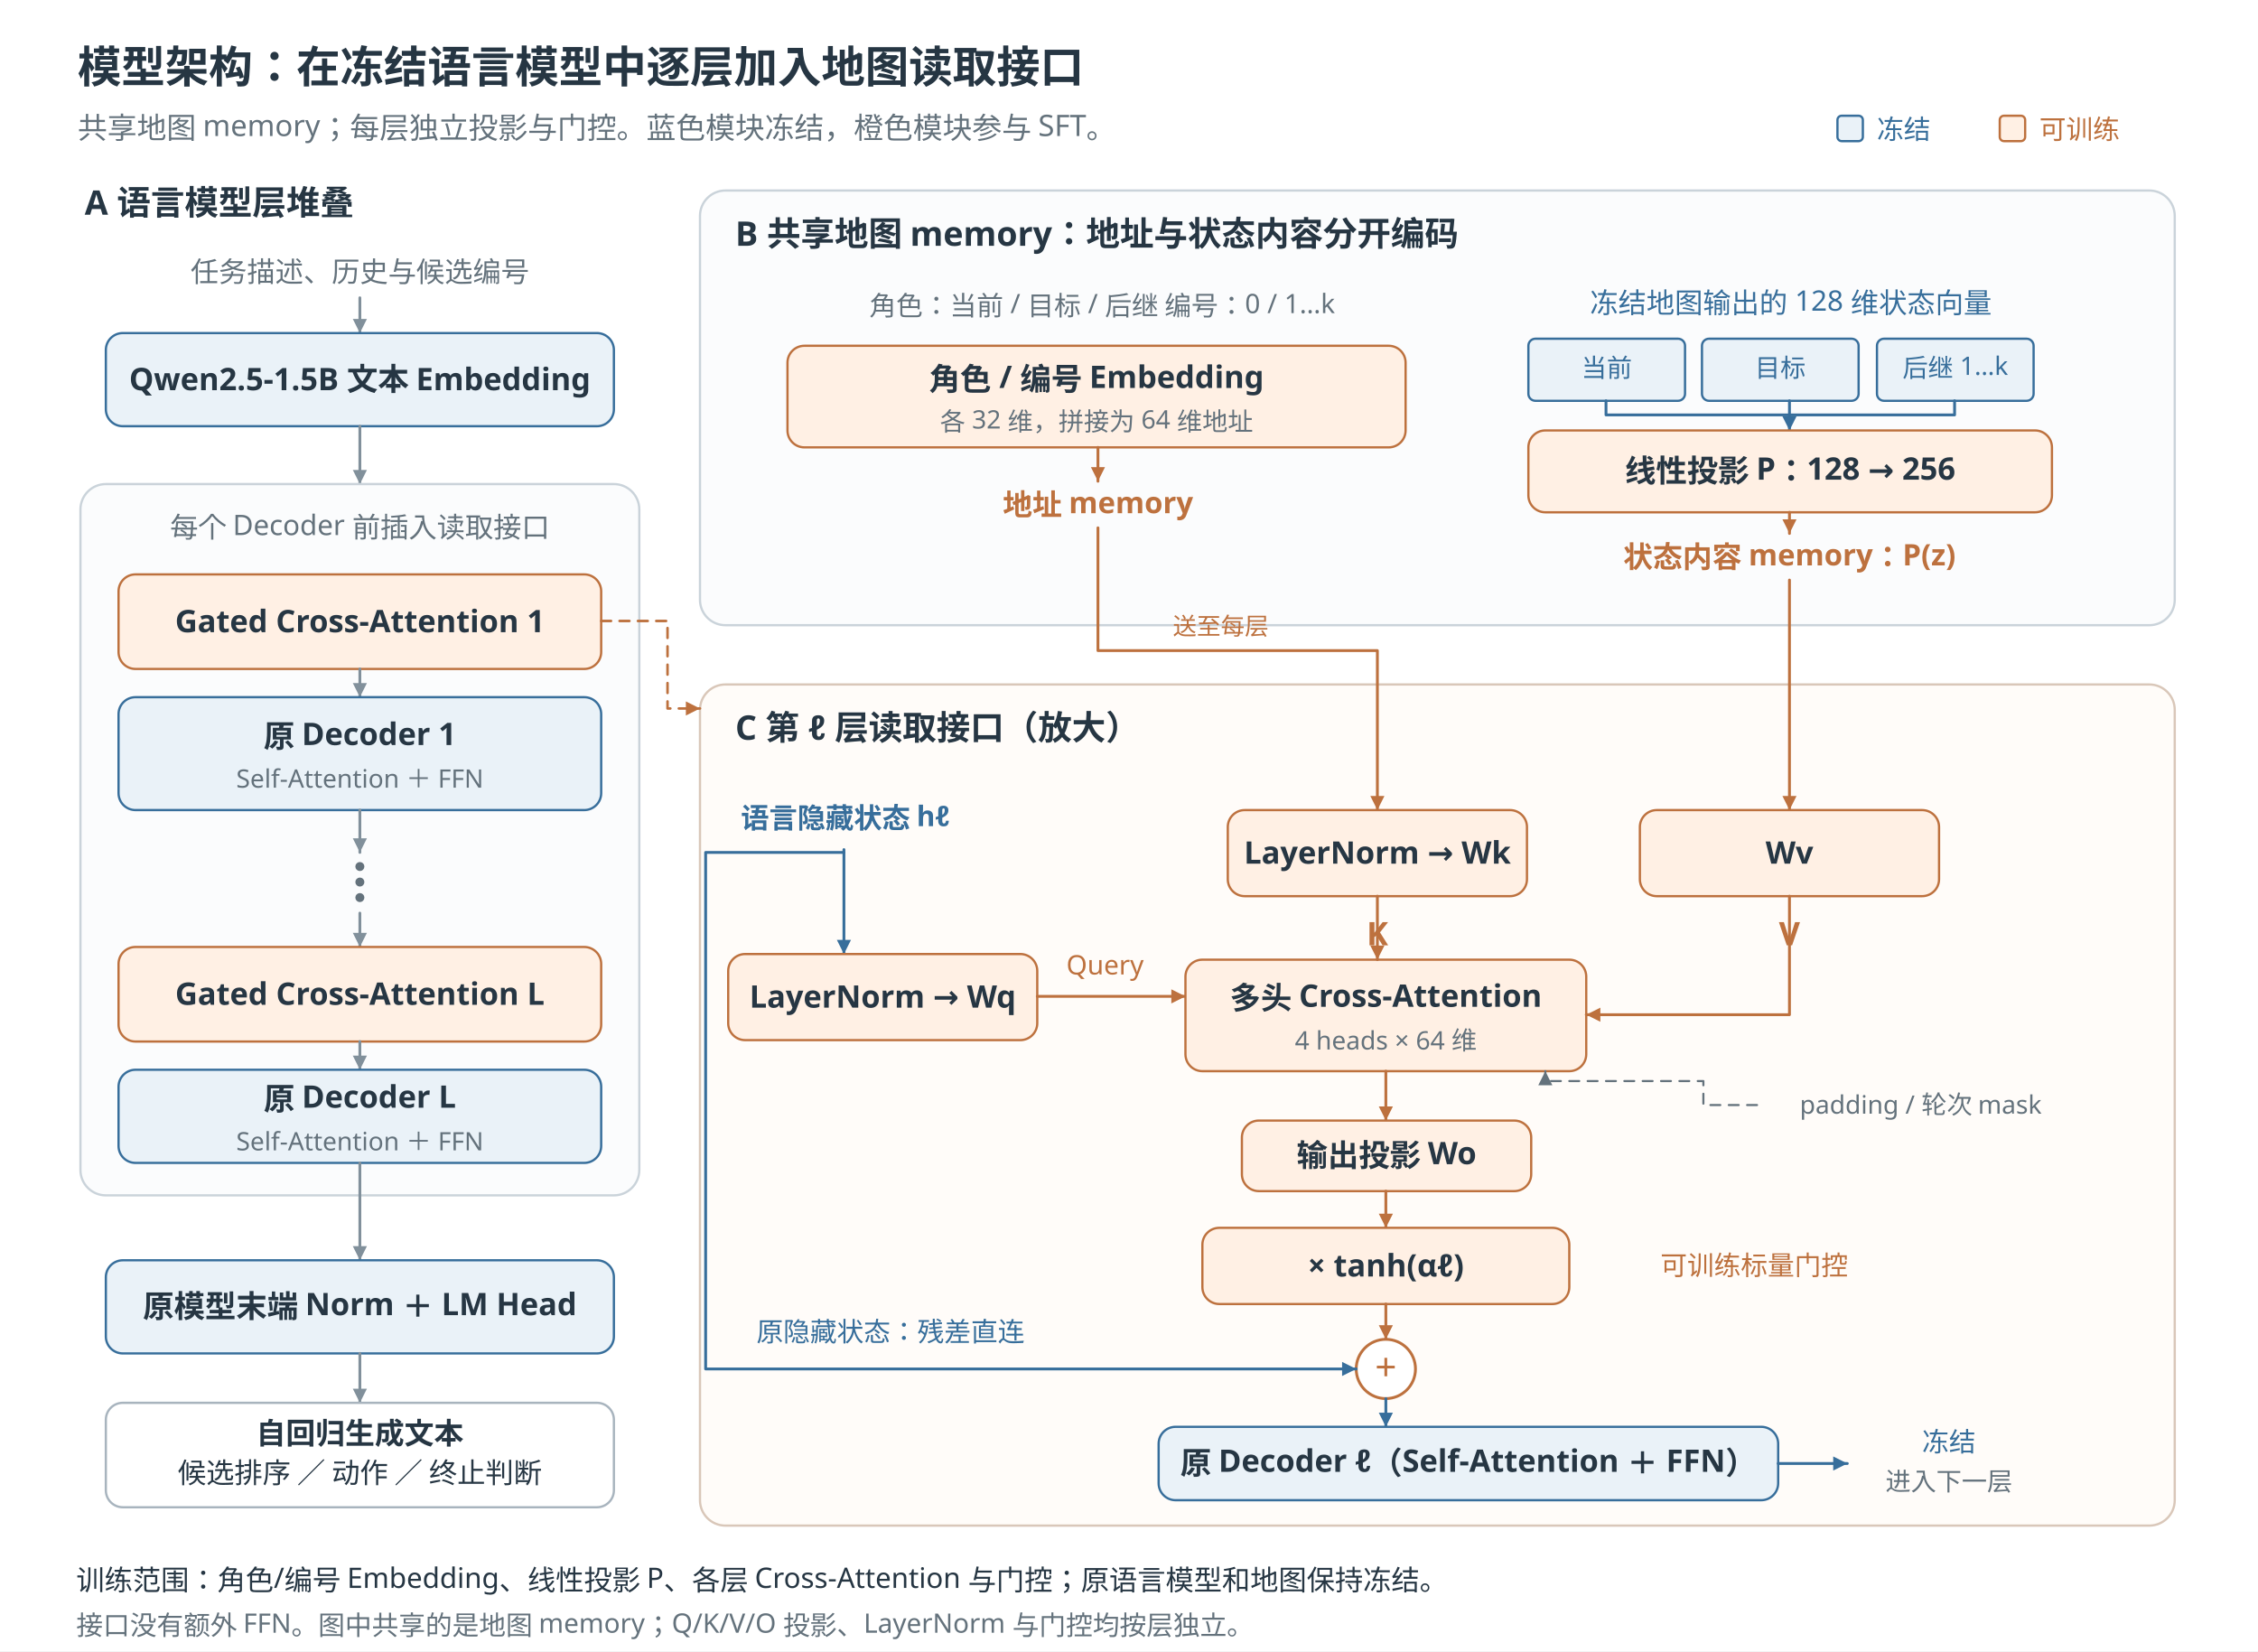
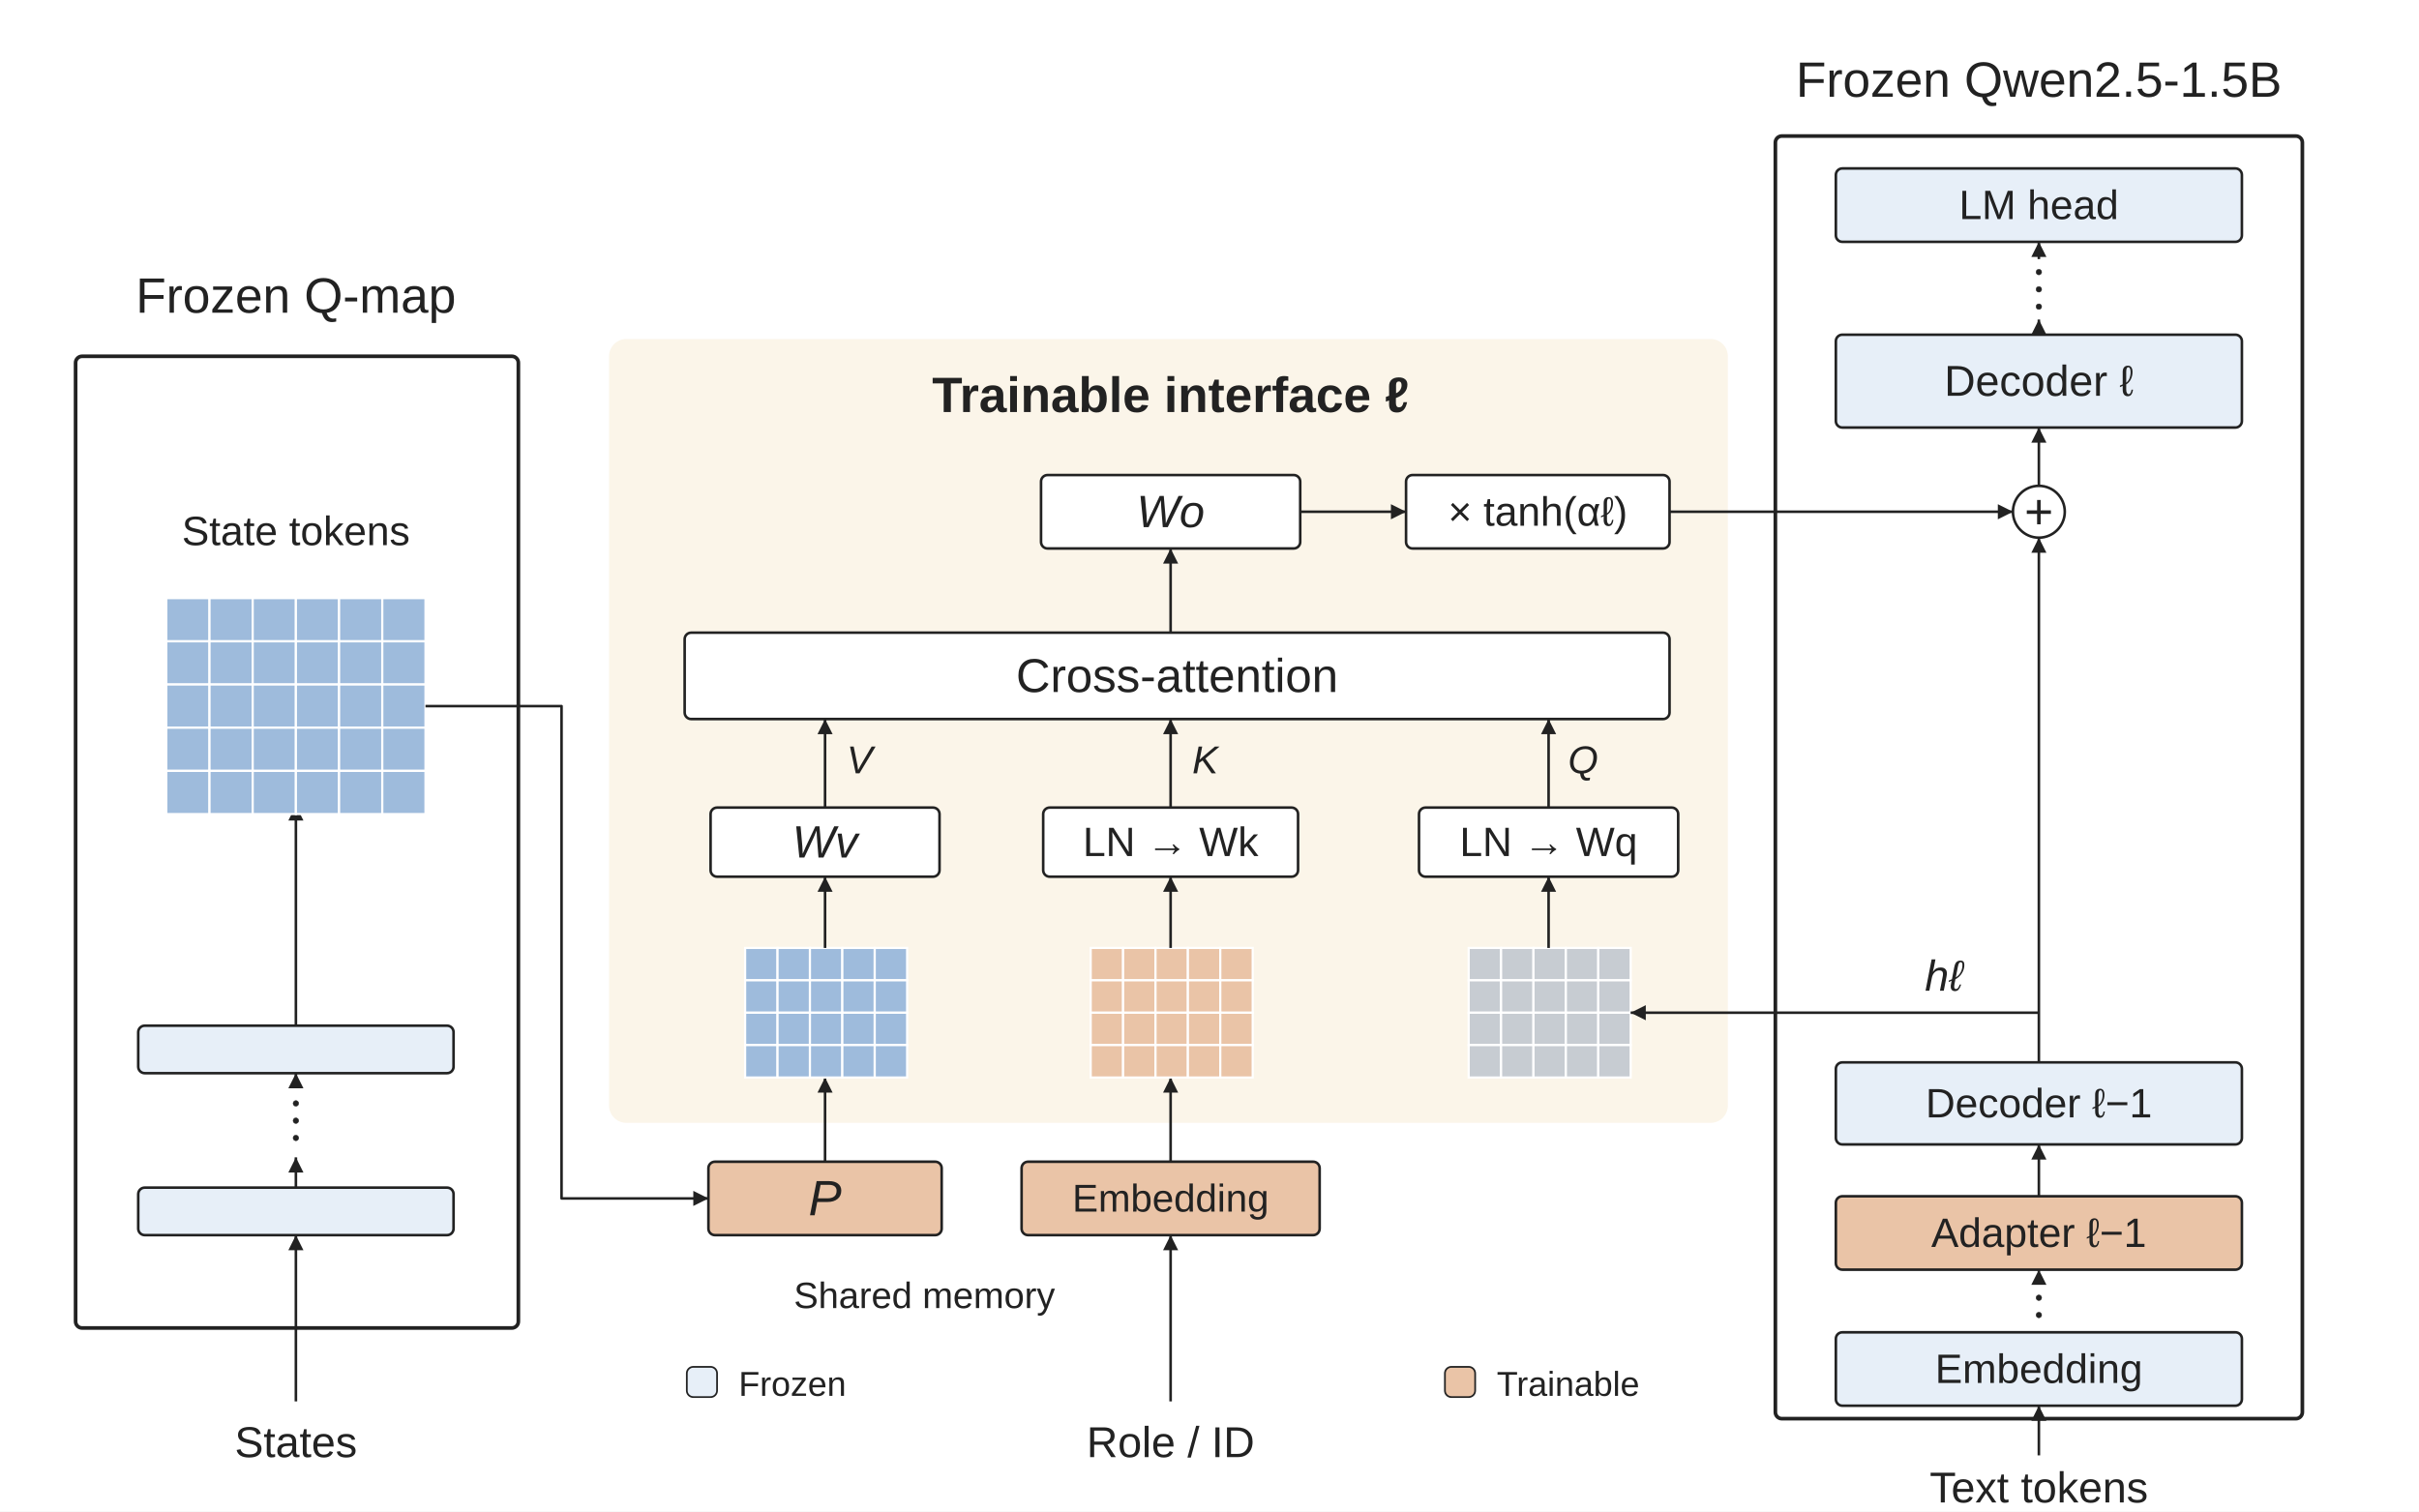
- <svg xmlns="http://www.w3.org/2000/svg" width="1600" height="1170" viewBox="0 0 1600 1170">
-   <rect width="1600" height="1170" fill="white" />
-   <text x="55" y="58.54" text-anchor="start" font-family="Microsoft YaHei, Noto Sans SC, sans-serif" font-size="31" font-weight="bold" fill="#263643">模型架构：在冻结语言模型中逐层加入地图读取接口</text>
-   <text x="55" y="98.14" text-anchor="start" font-family="Microsoft YaHei, Noto Sans SC, sans-serif" font-size="21" font-weight="normal" fill="#64727C">共享地图 memory；每层独立投影与门控。蓝色模块冻结，橙色模块参与 SFT。</text>
-   <rect x="1302" y="82" width="18" height="18" rx="3" fill="#EAF2F8" stroke="#376E9B" stroke-width="1.6" />
-   <text x="1330" y="98.46" text-anchor="start" font-family="Microsoft YaHei, Noto Sans SC, sans-serif" font-size="19" font-weight="normal" fill="#376E9B">冻结</text>
-   <rect x="1417" y="82" width="18" height="18" rx="3" fill="#FFF0E4" stroke="#BD713E" stroke-width="1.6" />
-   <text x="1445" y="98.46" text-anchor="start" font-family="Microsoft YaHei, Noto Sans SC, sans-serif" font-size="19" font-weight="normal" fill="#BD713E">可训练</text>
-   <text x="60" y="152.16" text-anchor="start" font-family="Microsoft YaHei, Noto Sans SC, sans-serif" font-size="24" font-weight="bold" fill="#263643">A  语言模型层堆叠</text>
-   <text x="255" y="199.8" text-anchor="middle" font-family="Microsoft YaHei, Noto Sans SC, sans-serif" font-size="20" font-weight="normal" fill="#64727C">任务描述、历史与候选编号</text>
-   <polyline points="255,211 255,236" fill="none" stroke="#81909B" stroke-width="2.0" stroke-linecap="round" stroke-linejoin="round" />
-   <polygon points="255,236 250,226 260,226" fill="#81909B" />
-   <rect x="75" y="236" width="360" height="66" rx="12" fill="#EAF2F8" stroke="#376E9B" stroke-width="1.6" />
-   <text x="255.0" y="276.48" text-anchor="middle" font-family="Microsoft YaHei, Noto Sans SC, sans-serif" font-size="22" font-weight="bold" fill="#263643">Qwen2.5-1.5B 文本 Embedding</text>
-   <polyline points="255,302 255,343" fill="none" stroke="#81909B" stroke-width="2.0" stroke-linecap="round" stroke-linejoin="round" />
-   <polygon points="255,343 250,333 260,333" fill="#81909B" />
-   <rect x="57" y="343" width="396" height="504" rx="18" fill="#FBFCFD" stroke="#CAD3DA" stroke-width="1.6" />
-   <text x="255" y="380.8" text-anchor="middle" font-family="Microsoft YaHei, Noto Sans SC, sans-serif" font-size="20" font-weight="normal" fill="#64727C">每个 Decoder 前插入读取接口</text>
-   <rect x="84" y="407" width="342" height="67" rx="12" fill="#FFF0E4" stroke="#BD713E" stroke-width="1.6" />
-   <text x="255.0" y="447.98" text-anchor="middle" font-family="Microsoft YaHei, Noto Sans SC, sans-serif" font-size="22" font-weight="bold" fill="#263643">Gated Cross-Attention 1</text>
-   <polyline points="255,474 255,494" fill="none" stroke="#81909B" stroke-width="2.0" stroke-linecap="round" stroke-linejoin="round" />
-   <polygon points="255,494 250,484 260,484" fill="#81909B" />
-   <rect x="84" y="494" width="342" height="80" rx="12" fill="#EAF2F8" stroke="#376E9B" stroke-width="1.6" />
-   <text x="255.0" y="529.48" text-anchor="middle" font-family="Microsoft YaHei, Noto Sans SC, sans-serif" font-size="22" font-weight="bold" fill="#263643">原 Decoder 1</text>
-   <text x="255.0" y="558.12" text-anchor="middle" font-family="Microsoft YaHei, Noto Sans SC, sans-serif" font-size="18" font-weight="normal" fill="#64727C">Self-Attention ＋ FFN</text>
-   <polyline points="255,574 255,604" fill="none" stroke="#81909B" stroke-width="2.0" stroke-linecap="round" stroke-linejoin="round" />
-   <polygon points="255,604 250,594 260,594" fill="#81909B" />
-   <circle cx="255" cy="614" r="2.2" fill="#64727C" stroke="#64727C" stroke-width="2" />
-   <circle cx="255" cy="625" r="2.2" fill="#64727C" stroke="#64727C" stroke-width="2" />
-   <circle cx="255" cy="636" r="2.2" fill="#64727C" stroke="#64727C" stroke-width="2" />
-   <polyline points="255,647 255,671" fill="none" stroke="#81909B" stroke-width="2.0" stroke-linecap="round" stroke-linejoin="round" />
-   <polygon points="255,671 250,661 260,661" fill="#81909B" />
-   <rect x="84" y="671" width="342" height="67" rx="12" fill="#FFF0E4" stroke="#BD713E" stroke-width="1.6" />
-   <text x="255.0" y="711.98" text-anchor="middle" font-family="Microsoft YaHei, Noto Sans SC, sans-serif" font-size="22" font-weight="bold" fill="#263643">Gated Cross-Attention L</text>
-   <polyline points="255,738 255,758" fill="none" stroke="#81909B" stroke-width="2.0" stroke-linecap="round" stroke-linejoin="round" />
-   <polygon points="255,758 250,748 260,748" fill="#81909B" />
-   <rect x="84" y="758" width="342" height="66" rx="12" fill="#EAF2F8" stroke="#376E9B" stroke-width="1.6" />
-   <text x="255.0" y="786.48" text-anchor="middle" font-family="Microsoft YaHei, Noto Sans SC, sans-serif" font-size="22" font-weight="bold" fill="#263643">原 Decoder L</text>
-   <text x="255.0" y="815.12" text-anchor="middle" font-family="Microsoft YaHei, Noto Sans SC, sans-serif" font-size="18" font-weight="normal" fill="#64727C">Self-Attention ＋ FFN</text>
-   <polyline points="255,824 255,893" fill="none" stroke="#81909B" stroke-width="2.0" stroke-linecap="round" stroke-linejoin="round" />
-   <polygon points="255,893 250,883 260,883" fill="#81909B" />
-   <rect x="75" y="893" width="360" height="66" rx="12" fill="#EAF2F8" stroke="#376E9B" stroke-width="1.6" />
-   <text x="255.0" y="933.48" text-anchor="middle" font-family="Microsoft YaHei, Noto Sans SC, sans-serif" font-size="22" font-weight="bold" fill="#263643">原模型末端 Norm ＋ LM Head</text>
-   <polyline points="255,959 255,994" fill="none" stroke="#81909B" stroke-width="2.0" stroke-linecap="round" stroke-linejoin="round" />
-   <polygon points="255,994 250,984 260,984" fill="#81909B" />
-   <rect x="75" y="994" width="360" height="74" rx="12" fill="white" stroke="#A8B4BE" stroke-width="1.6" />
-   <text x="255" y="1023.14" text-anchor="middle" font-family="Microsoft YaHei, Noto Sans SC, sans-serif" font-size="21" font-weight="bold" fill="#263643">自回归生成文本</text>
-   <text x="255" y="1050.8" text-anchor="middle" font-family="Microsoft YaHei, Noto Sans SC, sans-serif" font-size="20" font-weight="normal" fill="#263643">候选排序 ／ 动作 ／ 终止判断</text>
-   <rect x="496" y="135" width="1045" height="308" rx="18" fill="#FBFCFD" stroke="#CAD3DA" stroke-width="1.6" />
-   <text x="521" y="174.16" text-anchor="start" font-family="Microsoft YaHei, Noto Sans SC, sans-serif" font-size="24" font-weight="bold" fill="#263643">B  共享地图 memory：地址与状态内容分开编码</text>
-   <text x="781" y="223.46" text-anchor="middle" font-family="Microsoft YaHei, Noto Sans SC, sans-serif" font-size="19" font-weight="normal" fill="#64727C">角色：当前 / 目标 / 后继    编号：0 / 1…k</text>
-   <rect x="558" y="245" width="438" height="72" rx="12" fill="#FFF0E4" stroke="#BD713E" stroke-width="1.6" />
-   <text x="777.0" y="276.48" text-anchor="middle" font-family="Microsoft YaHei, Noto Sans SC, sans-serif" font-size="22" font-weight="bold" fill="#263643">角色 / 编号 Embedding</text>
-   <text x="777.0" y="305.12" text-anchor="middle" font-family="Microsoft YaHei, Noto Sans SC, sans-serif" font-size="18" font-weight="normal" fill="#64727C">各 32 维，拼接为 64 维地址</text>
-   <text x="778" y="365.14" text-anchor="middle" font-family="Microsoft YaHei, Noto Sans SC, sans-serif" font-size="21" font-weight="bold" fill="#BD713E">地址 memory</text>
-   <polyline points="778,317 778,341" fill="none" stroke="#BD713E" stroke-width="2.0" stroke-linecap="round" stroke-linejoin="round" />
-   <polygon points="778,341 773,331 783,331" fill="#BD713E" />
-   <text x="1269" y="221.8" text-anchor="middle" font-family="Microsoft YaHei, Noto Sans SC, sans-serif" font-size="20" font-weight="normal" fill="#376E9B">冻结地图输出的 128 维状态向量</text>
-   <rect x="1083" y="240" width="111" height="44" rx="5" fill="#EAF2F8" stroke="#376E9B" stroke-width="1.6" />
-   <text x="1138.5" y="267.12" text-anchor="middle" font-family="Microsoft YaHei, Noto Sans SC, sans-serif" font-size="18" font-weight="normal" fill="#376E9B">当前</text>
-   <rect x="1206" y="240" width="111" height="44" rx="5" fill="#EAF2F8" stroke="#376E9B" stroke-width="1.6" />
-   <text x="1261.5" y="267.12" text-anchor="middle" font-family="Microsoft YaHei, Noto Sans SC, sans-serif" font-size="18" font-weight="normal" fill="#376E9B">目标</text>
-   <rect x="1330" y="240" width="111" height="44" rx="5" fill="#EAF2F8" stroke="#376E9B" stroke-width="1.6" />
-   <text x="1385.5" y="267.12" text-anchor="middle" font-family="Microsoft YaHei, Noto Sans SC, sans-serif" font-size="18" font-weight="normal" fill="#376E9B">后继 1…k</text>
-   <polyline points="1138,284 1138,294 1385,294 1385,284" fill="none" stroke="#376E9B" stroke-width="2.0" stroke-linecap="round" stroke-linejoin="round" />
-   <polyline points="1268,284 1268,305" fill="none" stroke="#376E9B" stroke-width="2.0" stroke-linecap="round" stroke-linejoin="round" />
-   <polygon points="1268,305 1263,295 1273,295" fill="#376E9B" />
-   <rect x="1083" y="305" width="371" height="58" rx="12" fill="#FFF0E4" stroke="#BD713E" stroke-width="1.6" />
-   <text x="1268.5" y="341.48" text-anchor="middle" font-family="Microsoft YaHei, Noto Sans SC, sans-serif" font-size="22" font-weight="bold" fill="#263643">线性投影 P：128 → 256</text>
-   <text x="1268" y="402.14" text-anchor="middle" font-family="Microsoft YaHei, Noto Sans SC, sans-serif" font-size="21" font-weight="bold" fill="#BD713E">状态内容 memory：P(z)</text>
-   <polyline points="1268,363 1268,378" fill="none" stroke="#BD713E" stroke-width="2.0" stroke-linecap="round" stroke-linejoin="round" />
-   <polygon points="1268,378 1263,368 1273,368" fill="#BD713E" />
-   <rect x="496" y="485" width="1045" height="596" rx="18" fill="#FFFCF9" stroke="#D9C7B9" stroke-width="1.6" />
-   <text x="521" y="524.16" text-anchor="start" font-family="Microsoft YaHei, Noto Sans SC, sans-serif" font-size="24" font-weight="bold" fill="#263643">C  第 ℓ 层读取接口（放大）</text>
-   <polyline points="778,374 778,461 976,461 976,574" fill="none" stroke="#BD713E" stroke-width="2.0" stroke-linecap="round" stroke-linejoin="round" />
-   <polygon points="976,574 971,564 981,564" fill="#BD713E" />
-   <polyline points="1268,411 1268,574" fill="none" stroke="#BD713E" stroke-width="2.0" stroke-linecap="round" stroke-linejoin="round" />
-   <polygon points="1268,574 1263,564 1273,564" fill="#BD713E" />
-   <text x="831" y="449.78" text-anchor="start" font-family="Microsoft YaHei, Noto Sans SC, sans-serif" font-size="17" font-weight="normal" fill="#BD713E">送至每层</text>
-   <rect x="870" y="574" width="212" height="61" rx="12" fill="#FFF0E4" stroke="#BD713E" stroke-width="1.6" />
-   <text x="976.0" y="611.98" text-anchor="middle" font-family="Microsoft YaHei, Noto Sans SC, sans-serif" font-size="22" font-weight="bold" fill="#263643">LayerNorm → Wk</text>
-   <rect x="1162" y="574" width="212" height="61" rx="12" fill="#FFF0E4" stroke="#BD713E" stroke-width="1.6" />
-   <text x="1268.0" y="611.98" text-anchor="middle" font-family="Microsoft YaHei, Noto Sans SC, sans-serif" font-size="22" font-weight="bold" fill="#263643">Wv</text>
-   <text x="976" y="669.82" text-anchor="middle" font-family="Microsoft YaHei, Noto Sans SC, sans-serif" font-size="23" font-weight="bold" fill="#BD713E">K</text>
-   <text x="1268" y="669.82" text-anchor="middle" font-family="Microsoft YaHei, Noto Sans SC, sans-serif" font-size="23" font-weight="bold" fill="#BD713E">V</text>
-   <text x="599" y="586.8" text-anchor="middle" font-family="Microsoft YaHei, Noto Sans SC, sans-serif" font-size="20" font-weight="bold" fill="#376E9B">语言隐藏状态 hℓ</text>
-   <polyline points="598,602 598,676" fill="none" stroke="#376E9B" stroke-width="2.0" stroke-linecap="round" stroke-linejoin="round" />
-   <polygon points="598,676 593,666 603,666" fill="#376E9B" />
-   <rect x="516" y="676" width="219" height="61" rx="12" fill="#FFF0E4" stroke="#BD713E" stroke-width="1.6" />
-   <text x="625.5" y="713.98" text-anchor="middle" font-family="Microsoft YaHei, Noto Sans SC, sans-serif" font-size="22" font-weight="bold" fill="#263643">LayerNorm → Wq</text>
-   <polyline points="735,706 840,706" fill="none" stroke="#BD713E" stroke-width="2.0" stroke-linecap="round" stroke-linejoin="round" />
-   <polygon points="840,706 830,701 830,711" fill="#BD713E" />
-   <text x="783" y="690.46" text-anchor="middle" font-family="Microsoft YaHei, Noto Sans SC, sans-serif" font-size="19" font-weight="normal" fill="#BD713E">Query</text>
-   <rect x="840" y="680" width="284" height="79" rx="12" fill="#FFF0E4" stroke="#BD713E" stroke-width="1.6" />
-   <text x="982.0" y="714.98" text-anchor="middle" font-family="Microsoft YaHei, Noto Sans SC, sans-serif" font-size="22" font-weight="bold" fill="#263643">多头 Cross-Attention</text>
-   <text x="982.0" y="743.62" text-anchor="middle" font-family="Microsoft YaHei, Noto Sans SC, sans-serif" font-size="18" font-weight="normal" fill="#64727C">4 heads × 64 维</text>
-   <polyline points="976,635 976,680" fill="none" stroke="#BD713E" stroke-width="2.0" stroke-linecap="round" stroke-linejoin="round" />
-   <polygon points="976,680 971,670 981,670" fill="#BD713E" />
-   <polyline points="1268,635 1268,719 1124,719" fill="none" stroke="#BD713E" stroke-width="2.0" stroke-linecap="round" stroke-linejoin="round" />
-   <polygon points="1124,719 1134,714 1134,724" fill="#BD713E" />
-   <text x="1361" y="789.12" text-anchor="middle" font-family="Microsoft YaHei, Noto Sans SC, sans-serif" font-size="18" font-weight="normal" fill="#64727C">padding / 轮次 mask</text>
-   <polyline points="1245,783 1207,783 1207,766 1095,766 1095,759" fill="none" stroke="#64727C" stroke-width="1.5" stroke-linecap="round" stroke-linejoin="round" stroke-dasharray="7 6" />
-   <polygon points="1095,759 1090,769 1100,769" fill="#64727C" />
-   <polyline points="982,759 982,794" fill="none" stroke="#BD713E" stroke-width="2.0" stroke-linecap="round" stroke-linejoin="round" />
-   <polygon points="982,794 977,784 987,784" fill="#BD713E" />
-   <rect x="880" y="794" width="205" height="50" rx="12" fill="#FFF0E4" stroke="#BD713E" stroke-width="1.6" />
-   <text x="982.5" y="826.48" text-anchor="middle" font-family="Microsoft YaHei, Noto Sans SC, sans-serif" font-size="22" font-weight="bold" fill="#263643">输出投影 Wo</text>
-   <polyline points="982,844 982,870" fill="none" stroke="#BD713E" stroke-width="2.0" stroke-linecap="round" stroke-linejoin="round" />
-   <polygon points="982,870 977,860 987,860" fill="#BD713E" />
-   <rect x="852" y="870" width="260" height="54" rx="12" fill="#FFF0E4" stroke="#BD713E" stroke-width="1.6" />
-   <text x="982.0" y="904.48" text-anchor="middle" font-family="Microsoft YaHei, Noto Sans SC, sans-serif" font-size="22" font-weight="bold" fill="#263643">× tanh(αℓ)</text>
-   <text x="1243" y="903.46" text-anchor="middle" font-family="Microsoft YaHei, Noto Sans SC, sans-serif" font-size="19" font-weight="normal" fill="#BD713E">可训练标量门控</text>
-   <polyline points="982,924 982,949" fill="none" stroke="#BD713E" stroke-width="2.0" stroke-linecap="round" stroke-linejoin="round" />
-   <polygon points="982,949 977,939 987,939" fill="#BD713E" />
-   <circle cx="982" cy="970" r="21" fill="white" stroke="#BD713E" stroke-width="2" />
-   <text x="982" y="978.18" text-anchor="middle" font-family="Microsoft YaHei, Noto Sans SC, sans-serif" font-size="27" font-weight="normal" fill="#BD713E">+</text>
-   <polyline points="598,604 500,604 500,970 961,970" fill="none" stroke="#376E9B" stroke-width="2" stroke-linecap="round" stroke-linejoin="round" />
-   <polygon points="961,970 951,965 951,975" fill="#376E9B" />
-   <text x="631" y="950.46" text-anchor="middle" font-family="Microsoft YaHei, Noto Sans SC, sans-serif" font-size="19" font-weight="normal" fill="#376E9B">原隐藏状态：残差直连</text>
-   <polyline points="982,991 982,1011" fill="none" stroke="#376E9B" stroke-width="2.0" stroke-linecap="round" stroke-linejoin="round" />
-   <polygon points="982,1011 977,1001 987,1001" fill="#376E9B" />
-   <rect x="821" y="1011" width="439" height="52" rx="12" fill="#EAF2F8" stroke="#376E9B" stroke-width="1.6" />
-   <text x="1040.5" y="1044.48" text-anchor="middle" font-family="Microsoft YaHei, Noto Sans SC, sans-serif" font-size="22" font-weight="bold" fill="#263643">原 Decoder ℓ（Self-Attention ＋ FFN）</text>
-   <text x="1381" y="1028.46" text-anchor="middle" font-family="Microsoft YaHei, Noto Sans SC, sans-serif" font-size="19" font-weight="normal" fill="#376E9B">冻结</text>
-   <text x="1381" y="1056.12" text-anchor="middle" font-family="Microsoft YaHei, Noto Sans SC, sans-serif" font-size="18" font-weight="normal" fill="#64727C">进入下一层</text>
-   <polyline points="1260,1037 1309,1037" fill="none" stroke="#376E9B" stroke-width="2.0" stroke-linecap="round" stroke-linejoin="round" />
-   <polygon points="1309,1037 1299,1032 1299,1042" fill="#376E9B" />
-   <polyline points="426,440 473,440 473,502 496,502" fill="none" stroke="#BD713E" stroke-width="1.8" stroke-linecap="round" stroke-linejoin="round" stroke-dasharray="7 6" />
-   <polygon points="496,502 486,497 486,507" fill="#BD713E" />
-   <text x="54" y="1126.8" text-anchor="start" font-family="Microsoft YaHei, Noto Sans SC, sans-serif" font-size="20" font-weight="normal" fill="#263643">训练范围：角色/编号 Embedding、线性投影 P、各层 Cross-Attention 与门控；原语言模型和地图保持冻结。</text>
-   <text x="54" y="1158.46" text-anchor="start" font-family="Microsoft YaHei, Noto Sans SC, sans-serif" font-size="19" font-weight="normal" fill="#64727C">接口没有额外 FFN。图中共享的是地图 memory；Q/K/V/O 投影、LayerNorm 与门控均按层独立。</text>
+ <svg xmlns="http://www.w3.org/2000/svg" width="1120" height="700" viewBox="0 0 1120 700">
+   <rect width="1120" height="700" fill="white" />
+   <rect x="35" y="165" width="205" height="450" rx="3" fill="white" stroke="#222222" stroke-width="1.7" />
+   <rect x="822" y="63" width="244" height="594" rx="3" fill="white" stroke="#222222" stroke-width="1.7" />
+   <rect x="282" y="157" width="518" height="363" rx="8" fill="#FBF5E9" stroke="none" stroke-width="1.2" />
+   <text x="137" y="144.82" text-anchor="middle" font-family="Arial, sans-serif" font-size="23" font-weight="normal" fill="#222222">Frozen Q-map</text>
+   <text x="944" y="44.82" text-anchor="middle" font-family="Arial, sans-serif" font-size="23" font-weight="normal" fill="#222222">Frozen Qwen2.5-1.5B</text>
+   <text x="542" y="190.82" text-anchor="middle" font-family="Arial, sans-serif" font-size="23" font-weight="bold" fill="#222222">Trainable interface ℓ</text>
+   <text x="137" y="674.8" text-anchor="middle" font-family="Arial, sans-serif" font-size="20" font-weight="normal" fill="#222222">States</text>
+   <polyline points="137,649 137,572" fill="none" stroke="#222222" stroke-width="1.2" stroke-linejoin="round" />
+   <polygon points="137,572 133.5,579 140.5,579" fill="#222222" />
+   <rect x="64" y="550" width="146" height="22" rx="3" fill="#E7EFF8" stroke="#222222" stroke-width="1.2" />
+   <text x="137.0" y="567.46" text-anchor="middle" font-family="Arial, sans-serif" font-size="19" font-weight="normal" fill="#222222" />
+   <polyline points="137,550 137,536" fill="none" stroke="#222222" stroke-width="1.2" stroke-linejoin="round" />
+   <polygon points="137,536 133.5,543 140.5,543" fill="#222222" />
+   <circle cx="137" cy="511" r="1.3" fill="#222222" stroke="#222222" stroke-width="0.2" />
+   <circle cx="137" cy="519" r="1.3" fill="#222222" stroke="#222222" stroke-width="0.2" />
+   <circle cx="137" cy="527" r="1.3" fill="#222222" stroke="#222222" stroke-width="0.2" />
+   <polyline points="137,503 137,497" fill="none" stroke="#222222" stroke-width="1.2" stroke-linejoin="round" />
+   <polygon points="137,497 133.5,504 140.5,504" fill="#222222" />
+   <rect x="64" y="475" width="146" height="22" rx="3" fill="#E7EFF8" stroke="#222222" stroke-width="1.2" />
+   <text x="137.0" y="492.46" text-anchor="middle" font-family="Arial, sans-serif" font-size="19" font-weight="normal" fill="#222222" />
+   <polyline points="137,475 137,373" fill="none" stroke="#222222" stroke-width="1.2" stroke-linejoin="round" />
+   <polygon points="137,373 133.5,380 140.5,380" fill="#222222" />
+   <g>
+     <rect x="77" y="277" width="20" height="20" rx="0" fill="#9EBBDC" stroke="white" stroke-width="1" />
+     <rect x="97" y="277" width="20" height="20" rx="0" fill="#9EBBDC" stroke="white" stroke-width="1" />
+     <rect x="117" y="277" width="20" height="20" rx="0" fill="#9EBBDC" stroke="white" stroke-width="1" />
+     <rect x="137" y="277" width="20" height="20" rx="0" fill="#9EBBDC" stroke="white" stroke-width="1" />
+     <rect x="157" y="277" width="20" height="20" rx="0" fill="#9EBBDC" stroke="white" stroke-width="1" />
+     <rect x="177" y="277" width="20" height="20" rx="0" fill="#9EBBDC" stroke="white" stroke-width="1" />
+     <rect x="77" y="297" width="20" height="20" rx="0" fill="#9EBBDC" stroke="white" stroke-width="1" />
+     <rect x="97" y="297" width="20" height="20" rx="0" fill="#9EBBDC" stroke="white" stroke-width="1" />
+     <rect x="117" y="297" width="20" height="20" rx="0" fill="#9EBBDC" stroke="white" stroke-width="1" />
+     <rect x="137" y="297" width="20" height="20" rx="0" fill="#9EBBDC" stroke="white" stroke-width="1" />
+     <rect x="157" y="297" width="20" height="20" rx="0" fill="#9EBBDC" stroke="white" stroke-width="1" />
+     <rect x="177" y="297" width="20" height="20" rx="0" fill="#9EBBDC" stroke="white" stroke-width="1" />
+     <rect x="77" y="317" width="20" height="20" rx="0" fill="#9EBBDC" stroke="white" stroke-width="1" />
+     <rect x="97" y="317" width="20" height="20" rx="0" fill="#9EBBDC" stroke="white" stroke-width="1" />
+     <rect x="117" y="317" width="20" height="20" rx="0" fill="#9EBBDC" stroke="white" stroke-width="1" />
+     <rect x="137" y="317" width="20" height="20" rx="0" fill="#9EBBDC" stroke="white" stroke-width="1" />
+     <rect x="157" y="317" width="20" height="20" rx="0" fill="#9EBBDC" stroke="white" stroke-width="1" />
+     <rect x="177" y="317" width="20" height="20" rx="0" fill="#9EBBDC" stroke="white" stroke-width="1" />
+     <rect x="77" y="337" width="20" height="20" rx="0" fill="#9EBBDC" stroke="white" stroke-width="1" />
+     <rect x="97" y="337" width="20" height="20" rx="0" fill="#9EBBDC" stroke="white" stroke-width="1" />
+     <rect x="117" y="337" width="20" height="20" rx="0" fill="#9EBBDC" stroke="white" stroke-width="1" />
+     <rect x="137" y="337" width="20" height="20" rx="0" fill="#9EBBDC" stroke="white" stroke-width="1" />
+     <rect x="157" y="337" width="20" height="20" rx="0" fill="#9EBBDC" stroke="white" stroke-width="1" />
+     <rect x="177" y="337" width="20" height="20" rx="0" fill="#9EBBDC" stroke="white" stroke-width="1" />
+     <rect x="77" y="357" width="20" height="20" rx="0" fill="#9EBBDC" stroke="white" stroke-width="1" />
+     <rect x="97" y="357" width="20" height="20" rx="0" fill="#9EBBDC" stroke="white" stroke-width="1" />
+     <rect x="117" y="357" width="20" height="20" rx="0" fill="#9EBBDC" stroke="white" stroke-width="1" />
+     <rect x="137" y="357" width="20" height="20" rx="0" fill="#9EBBDC" stroke="white" stroke-width="1" />
+     <rect x="157" y="357" width="20" height="20" rx="0" fill="#9EBBDC" stroke="white" stroke-width="1" />
+     <rect x="177" y="357" width="20" height="20" rx="0" fill="#9EBBDC" stroke="white" stroke-width="1" />
+   </g>
+   <text x="137" y="252.46" text-anchor="middle" font-family="Arial, sans-serif" font-size="19" font-weight="normal" fill="#222222">State tokens</text>
+   <polyline points="197,327 260,327 260,555 328,555" fill="none" stroke="#222222" stroke-width="1.2" stroke-linejoin="round" />
+   <polygon points="328,555 321,551.5 321,558.5" fill="#222222" />
+   <rect x="328" y="538" width="108" height="34" rx="3" fill="#EAC4A7" stroke="#222222" stroke-width="1.2" />
+   <text x="382.0" y="562.82" text-anchor="middle" font-family="Arial, sans-serif" font-size="23" font-weight="normal" font-style="italic" fill="#222222">P</text>
+   <polyline points="382,538 382,499" fill="none" stroke="#222222" stroke-width="1.2" stroke-linejoin="round" />
+   <polygon points="382,499 378.5,506 385.5,506" fill="#222222" />
+   <g>
+     <rect x="345" y="439" width="15" height="15" rx="0" fill="#9EBBDC" stroke="white" stroke-width="1" />
+     <rect x="360" y="439" width="15" height="15" rx="0" fill="#9EBBDC" stroke="white" stroke-width="1" />
+     <rect x="375" y="439" width="15" height="15" rx="0" fill="#9EBBDC" stroke="white" stroke-width="1" />
+     <rect x="390" y="439" width="15" height="15" rx="0" fill="#9EBBDC" stroke="white" stroke-width="1" />
+     <rect x="405" y="439" width="15" height="15" rx="0" fill="#9EBBDC" stroke="white" stroke-width="1" />
+     <rect x="345" y="454" width="15" height="15" rx="0" fill="#9EBBDC" stroke="white" stroke-width="1" />
+     <rect x="360" y="454" width="15" height="15" rx="0" fill="#9EBBDC" stroke="white" stroke-width="1" />
+     <rect x="375" y="454" width="15" height="15" rx="0" fill="#9EBBDC" stroke="white" stroke-width="1" />
+     <rect x="390" y="454" width="15" height="15" rx="0" fill="#9EBBDC" stroke="white" stroke-width="1" />
+     <rect x="405" y="454" width="15" height="15" rx="0" fill="#9EBBDC" stroke="white" stroke-width="1" />
+     <rect x="345" y="469" width="15" height="15" rx="0" fill="#9EBBDC" stroke="white" stroke-width="1" />
+     <rect x="360" y="469" width="15" height="15" rx="0" fill="#9EBBDC" stroke="white" stroke-width="1" />
+     <rect x="375" y="469" width="15" height="15" rx="0" fill="#9EBBDC" stroke="white" stroke-width="1" />
+     <rect x="390" y="469" width="15" height="15" rx="0" fill="#9EBBDC" stroke="white" stroke-width="1" />
+     <rect x="405" y="469" width="15" height="15" rx="0" fill="#9EBBDC" stroke="white" stroke-width="1" />
+     <rect x="345" y="484" width="15" height="15" rx="0" fill="#9EBBDC" stroke="white" stroke-width="1" />
+     <rect x="360" y="484" width="15" height="15" rx="0" fill="#9EBBDC" stroke="white" stroke-width="1" />
+     <rect x="375" y="484" width="15" height="15" rx="0" fill="#9EBBDC" stroke="white" stroke-width="1" />
+     <rect x="390" y="484" width="15" height="15" rx="0" fill="#9EBBDC" stroke="white" stroke-width="1" />
+     <rect x="405" y="484" width="15" height="15" rx="0" fill="#9EBBDC" stroke="white" stroke-width="1" />
+   </g>
+   <polyline points="382,439 382,406" fill="none" stroke="#222222" stroke-width="1.2" stroke-linejoin="round" />
+   <polygon points="382,406 378.5,413 385.5,413" fill="#222222" />
+   <rect x="329" y="374" width="106" height="32" rx="3" fill="white" stroke="#222222" stroke-width="1.2" />
+   <text x="382.0" y="397.14" text-anchor="middle" font-family="Arial, sans-serif" font-size="21" font-weight="normal" font-style="italic" fill="#222222">Wv</text>
+   <polyline points="382,374 382,333" fill="none" stroke="#222222" stroke-width="1.2" stroke-linejoin="round" />
+   <polygon points="382,333 378.5,340 385.5,340" fill="#222222" />
+   <text x="398" y="358.12" text-anchor="middle" font-family="Arial, sans-serif" font-size="18" font-weight="normal" font-style="italic" fill="#222222">V</text>
+   <text x="542" y="674.8" text-anchor="middle" font-family="Arial, sans-serif" font-size="20" font-weight="normal" fill="#222222">Role / ID</text>
+   <polyline points="542,649 542,572" fill="none" stroke="#222222" stroke-width="1.2" stroke-linejoin="round" />
+   <polygon points="542,572 538.5,579 545.5,579" fill="#222222" />
+   <rect x="473" y="538" width="138" height="34" rx="3" fill="#EAC4A7" stroke="#222222" stroke-width="1.2" />
+   <text x="542.0" y="561.12" text-anchor="middle" font-family="Arial, sans-serif" font-size="18" font-weight="normal" fill="#222222">Embedding</text>
+   <text x="428" y="605.78" text-anchor="middle" font-family="Arial, sans-serif" font-size="17" font-weight="normal" fill="#222222">Shared memory</text>
+   <polyline points="542,538 542,499" fill="none" stroke="#222222" stroke-width="1.2" stroke-linejoin="round" />
+   <polygon points="542,499 538.5,506 545.5,506" fill="#222222" />
+   <g>
+     <rect x="505" y="439" width="15" height="15" rx="0" fill="#EAC4A7" stroke="white" stroke-width="1" />
+     <rect x="520" y="439" width="15" height="15" rx="0" fill="#EAC4A7" stroke="white" stroke-width="1" />
+     <rect x="535" y="439" width="15" height="15" rx="0" fill="#EAC4A7" stroke="white" stroke-width="1" />
+     <rect x="550" y="439" width="15" height="15" rx="0" fill="#EAC4A7" stroke="white" stroke-width="1" />
+     <rect x="565" y="439" width="15" height="15" rx="0" fill="#EAC4A7" stroke="white" stroke-width="1" />
+     <rect x="505" y="454" width="15" height="15" rx="0" fill="#EAC4A7" stroke="white" stroke-width="1" />
+     <rect x="520" y="454" width="15" height="15" rx="0" fill="#EAC4A7" stroke="white" stroke-width="1" />
+     <rect x="535" y="454" width="15" height="15" rx="0" fill="#EAC4A7" stroke="white" stroke-width="1" />
+     <rect x="550" y="454" width="15" height="15" rx="0" fill="#EAC4A7" stroke="white" stroke-width="1" />
+     <rect x="565" y="454" width="15" height="15" rx="0" fill="#EAC4A7" stroke="white" stroke-width="1" />
+     <rect x="505" y="469" width="15" height="15" rx="0" fill="#EAC4A7" stroke="white" stroke-width="1" />
+     <rect x="520" y="469" width="15" height="15" rx="0" fill="#EAC4A7" stroke="white" stroke-width="1" />
+     <rect x="535" y="469" width="15" height="15" rx="0" fill="#EAC4A7" stroke="white" stroke-width="1" />
+     <rect x="550" y="469" width="15" height="15" rx="0" fill="#EAC4A7" stroke="white" stroke-width="1" />
+     <rect x="565" y="469" width="15" height="15" rx="0" fill="#EAC4A7" stroke="white" stroke-width="1" />
+     <rect x="505" y="484" width="15" height="15" rx="0" fill="#EAC4A7" stroke="white" stroke-width="1" />
+     <rect x="520" y="484" width="15" height="15" rx="0" fill="#EAC4A7" stroke="white" stroke-width="1" />
+     <rect x="535" y="484" width="15" height="15" rx="0" fill="#EAC4A7" stroke="white" stroke-width="1" />
+     <rect x="550" y="484" width="15" height="15" rx="0" fill="#EAC4A7" stroke="white" stroke-width="1" />
+     <rect x="565" y="484" width="15" height="15" rx="0" fill="#EAC4A7" stroke="white" stroke-width="1" />
+   </g>
+   <polyline points="542,439 542,406" fill="none" stroke="#222222" stroke-width="1.2" stroke-linejoin="round" />
+   <polygon points="542,406 538.5,413 545.5,413" fill="#222222" />
+   <rect x="483" y="374" width="118" height="32" rx="3" fill="white" stroke="#222222" stroke-width="1.2" />
+   <text x="542.0" y="396.46" text-anchor="middle" font-family="Arial, sans-serif" font-size="19" font-weight="normal" fill="#222222">LN → Wk</text>
+   <polyline points="542,374 542,333" fill="none" stroke="#222222" stroke-width="1.2" stroke-linejoin="round" />
+   <polygon points="542,333 538.5,340 545.5,340" fill="#222222" />
+   <text x="558" y="358.12" text-anchor="middle" font-family="Arial, sans-serif" font-size="18" font-weight="normal" font-style="italic" fill="#222222">K</text>
+   <g>
+     <rect x="680" y="439" width="15" height="15" rx="0" fill="#C7CCD2" stroke="white" stroke-width="1" />
+     <rect x="695" y="439" width="15" height="15" rx="0" fill="#C7CCD2" stroke="white" stroke-width="1" />
+     <rect x="710" y="439" width="15" height="15" rx="0" fill="#C7CCD2" stroke="white" stroke-width="1" />
+     <rect x="725" y="439" width="15" height="15" rx="0" fill="#C7CCD2" stroke="white" stroke-width="1" />
+     <rect x="740" y="439" width="15" height="15" rx="0" fill="#C7CCD2" stroke="white" stroke-width="1" />
+     <rect x="680" y="454" width="15" height="15" rx="0" fill="#C7CCD2" stroke="white" stroke-width="1" />
+     <rect x="695" y="454" width="15" height="15" rx="0" fill="#C7CCD2" stroke="white" stroke-width="1" />
+     <rect x="710" y="454" width="15" height="15" rx="0" fill="#C7CCD2" stroke="white" stroke-width="1" />
+     <rect x="725" y="454" width="15" height="15" rx="0" fill="#C7CCD2" stroke="white" stroke-width="1" />
+     <rect x="740" y="454" width="15" height="15" rx="0" fill="#C7CCD2" stroke="white" stroke-width="1" />
+     <rect x="680" y="469" width="15" height="15" rx="0" fill="#C7CCD2" stroke="white" stroke-width="1" />
+     <rect x="695" y="469" width="15" height="15" rx="0" fill="#C7CCD2" stroke="white" stroke-width="1" />
+     <rect x="710" y="469" width="15" height="15" rx="0" fill="#C7CCD2" stroke="white" stroke-width="1" />
+     <rect x="725" y="469" width="15" height="15" rx="0" fill="#C7CCD2" stroke="white" stroke-width="1" />
+     <rect x="740" y="469" width="15" height="15" rx="0" fill="#C7CCD2" stroke="white" stroke-width="1" />
+     <rect x="680" y="484" width="15" height="15" rx="0" fill="#C7CCD2" stroke="white" stroke-width="1" />
+     <rect x="695" y="484" width="15" height="15" rx="0" fill="#C7CCD2" stroke="white" stroke-width="1" />
+     <rect x="710" y="484" width="15" height="15" rx="0" fill="#C7CCD2" stroke="white" stroke-width="1" />
+     <rect x="725" y="484" width="15" height="15" rx="0" fill="#C7CCD2" stroke="white" stroke-width="1" />
+     <rect x="740" y="484" width="15" height="15" rx="0" fill="#C7CCD2" stroke="white" stroke-width="1" />
+   </g>
+   <polyline points="717,439 717,406" fill="none" stroke="#222222" stroke-width="1.2" stroke-linejoin="round" />
+   <polygon points="717,406 713.5,413 720.5,413" fill="#222222" />
+   <rect x="657" y="374" width="120" height="32" rx="3" fill="white" stroke="#222222" stroke-width="1.2" />
+   <text x="717.0" y="396.46" text-anchor="middle" font-family="Arial, sans-serif" font-size="19" font-weight="normal" fill="#222222">LN → Wq</text>
+   <polyline points="717,374 717,333" fill="none" stroke="#222222" stroke-width="1.2" stroke-linejoin="round" />
+   <polygon points="717,333 713.5,340 720.5,340" fill="#222222" />
+   <text x="733" y="358.12" text-anchor="middle" font-family="Arial, sans-serif" font-size="18" font-weight="normal" font-style="italic" fill="#222222">Q</text>
+   <polyline points="944,492 944,249" fill="none" stroke="#222222" stroke-width="1.2" stroke-linejoin="round" />
+   <polygon points="944,249 940.5,256 947.5,256" fill="#222222" />
+   <polyline points="944,469 755,469" fill="none" stroke="#222222" stroke-width="1.2" stroke-linejoin="round" />
+   <polygon points="755,469 762,465.5 762,472.5" fill="#222222" />
+   <text x="900" y="458.8" text-anchor="middle" font-family="Arial, sans-serif" font-size="20" font-weight="normal" font-style="italic" fill="#222222">hℓ</text>
+   <rect x="317" y="293" width="456" height="40" rx="3" fill="white" stroke="#222222" stroke-width="1.2" />
+   <text x="545.0" y="320.48" text-anchor="middle" font-family="Arial, sans-serif" font-size="22" font-weight="normal" fill="#222222">Cross-attention</text>
+   <polyline points="542,293 542,254" fill="none" stroke="#222222" stroke-width="1.2" stroke-linejoin="round" />
+   <polygon points="542,254 538.5,261 545.5,261" fill="#222222" />
+   <rect x="482" y="220" width="120" height="34" rx="3" fill="white" stroke="#222222" stroke-width="1.2" />
+   <text x="542.0" y="244.14" text-anchor="middle" font-family="Arial, sans-serif" font-size="21" font-weight="normal" font-style="italic" fill="#222222">Wo</text>
+   <polyline points="602,237 651,237" fill="none" stroke="#222222" stroke-width="1.2" stroke-linejoin="round" />
+   <polygon points="651,237 644,233.5 644,240.5" fill="#222222" />
+   <rect x="651" y="220" width="122" height="34" rx="3" fill="white" stroke="#222222" stroke-width="1.2" />
+   <text x="712.0" y="243.46" text-anchor="middle" font-family="Arial, sans-serif" font-size="19" font-weight="normal" fill="#222222">× tanh(αℓ)</text>
+   <polyline points="773,237 932,237" fill="none" stroke="#222222" stroke-width="1.2" stroke-linejoin="round" />
+   <polygon points="932,237 925,233.5 925,240.5" fill="#222222" />
+   <circle cx="944" cy="237" r="12" fill="white" stroke="#222222" stroke-width="1.2" />
+   <text x="944" y="244.82" text-anchor="middle" font-family="Arial, sans-serif" font-size="23" font-weight="normal" fill="#222222">+</text>
+   <polyline points="944,225 944,198" fill="none" stroke="#222222" stroke-width="1.2" stroke-linejoin="round" />
+   <polygon points="944,198 940.5,205 947.5,205" fill="#222222" />
+   <text x="944" y="695.8" text-anchor="middle" font-family="Arial, sans-serif" font-size="20" font-weight="normal" fill="#222222">Text tokens</text>
+   <polyline points="944,674 944,651" fill="none" stroke="#222222" stroke-width="1.2" stroke-linejoin="round" />
+   <polygon points="944,651 940.5,658 947.5,658" fill="#222222" />
+   <rect x="850" y="617" width="188" height="34" rx="3" fill="#E7EFF8" stroke="#222222" stroke-width="1.2" />
+   <text x="944.0" y="640.46" text-anchor="middle" font-family="Arial, sans-serif" font-size="19" font-weight="normal" fill="#222222">Embedding</text>
+   <circle cx="944" cy="593" r="1.3" fill="#222222" stroke="#222222" stroke-width="0.2" />
+   <circle cx="944" cy="601" r="1.3" fill="#222222" stroke="#222222" stroke-width="0.2" />
+   <circle cx="944" cy="609" r="1.3" fill="#222222" stroke="#222222" stroke-width="0.2" />
+   <polyline points="944,589 944,588" fill="none" stroke="#222222" stroke-width="1.2" stroke-linejoin="round" />
+   <polygon points="944,588 940.5,595 947.5,595" fill="#222222" />
+   <rect x="850" y="554" width="188" height="34" rx="3" fill="#EAC4A7" stroke="#222222" stroke-width="1.2" />
+   <text x="944.0" y="577.46" text-anchor="middle" font-family="Arial, sans-serif" font-size="19" font-weight="normal" fill="#222222">Adapter ℓ−1</text>
+   <polyline points="944,554 944,530" fill="none" stroke="#222222" stroke-width="1.2" stroke-linejoin="round" />
+   <polygon points="944,530 940.5,537 947.5,537" fill="#222222" />
+   <rect x="850" y="492" width="188" height="38" rx="3" fill="#E7EFF8" stroke="#222222" stroke-width="1.2" />
+   <text x="944.0" y="517.46" text-anchor="middle" font-family="Arial, sans-serif" font-size="19" font-weight="normal" fill="#222222">Decoder ℓ−1</text>
+   <rect x="850" y="155" width="188" height="43" rx="3" fill="#E7EFF8" stroke="#222222" stroke-width="1.2" />
+   <text x="944.0" y="183.3" text-anchor="middle" font-family="Arial, sans-serif" font-size="20" font-weight="normal" fill="#222222">Decoder ℓ</text>
+   <polyline points="944,155 944,148" fill="none" stroke="#222222" stroke-width="1.2" stroke-linejoin="round" />
+   <polygon points="944,148 940.5,155 947.5,155" fill="#222222" />
+   <circle cx="944" cy="126" r="1.3" fill="#222222" stroke="#222222" stroke-width="0.2" />
+   <circle cx="944" cy="134" r="1.3" fill="#222222" stroke="#222222" stroke-width="0.2" />
+   <circle cx="944" cy="142" r="1.3" fill="#222222" stroke="#222222" stroke-width="0.2" />
+   <polyline points="944,120 944,112" fill="none" stroke="#222222" stroke-width="1.2" stroke-linejoin="round" />
+   <polygon points="944,112 940.5,119 947.5,119" fill="#222222" />
+   <rect x="850" y="78" width="188" height="34" rx="3" fill="#E7EFF8" stroke="#222222" stroke-width="1.2" />
+   <text x="944.0" y="101.46" text-anchor="middle" font-family="Arial, sans-serif" font-size="19" font-weight="normal" fill="#222222">LM head</text>
+   <rect x="318" y="633" width="14" height="14" rx="3" fill="#E7EFF8" stroke="#222222" stroke-width="0.8" />
+   <text x="342" y="646.44" text-anchor="start" font-family="Arial, sans-serif" font-size="16" font-weight="normal" fill="#222222">Frozen</text>
+   <rect x="669" y="633" width="14" height="14" rx="3" fill="#EAC4A7" stroke="#222222" stroke-width="0.8" />
+   <text x="693" y="646.44" text-anchor="start" font-family="Arial, sans-serif" font-size="16" font-weight="normal" fill="#222222">Trainable</text>
</svg>
